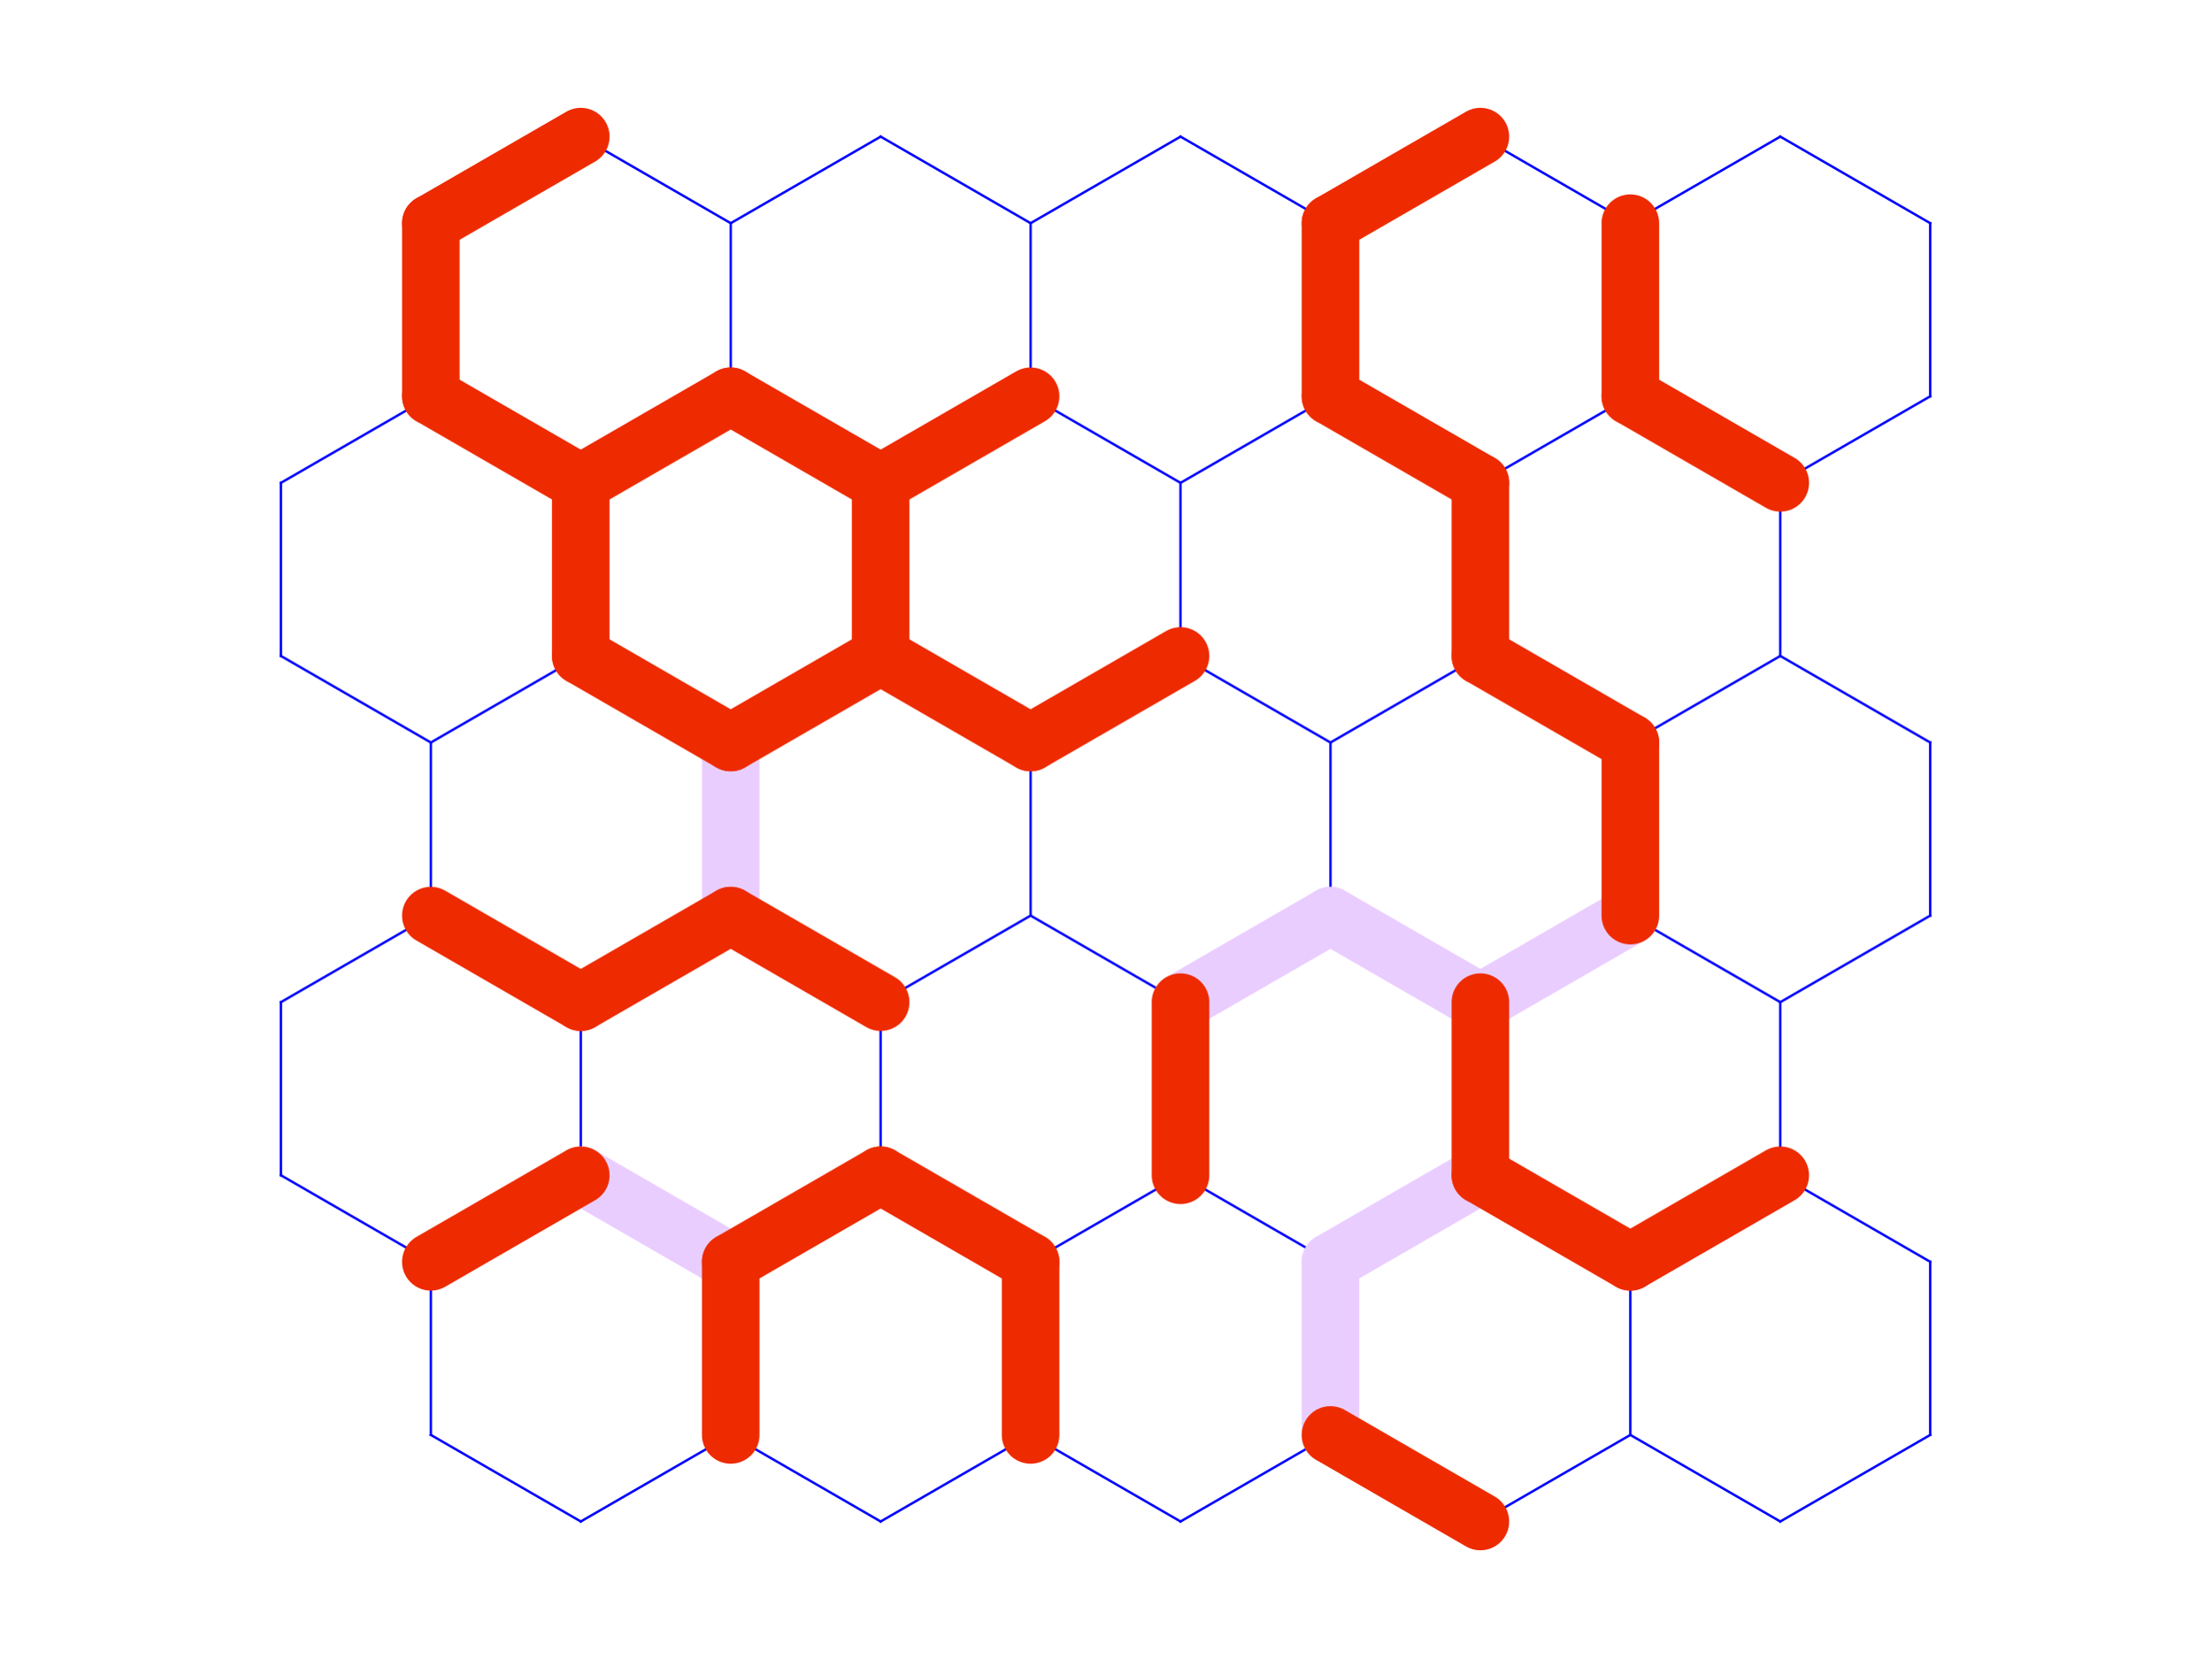
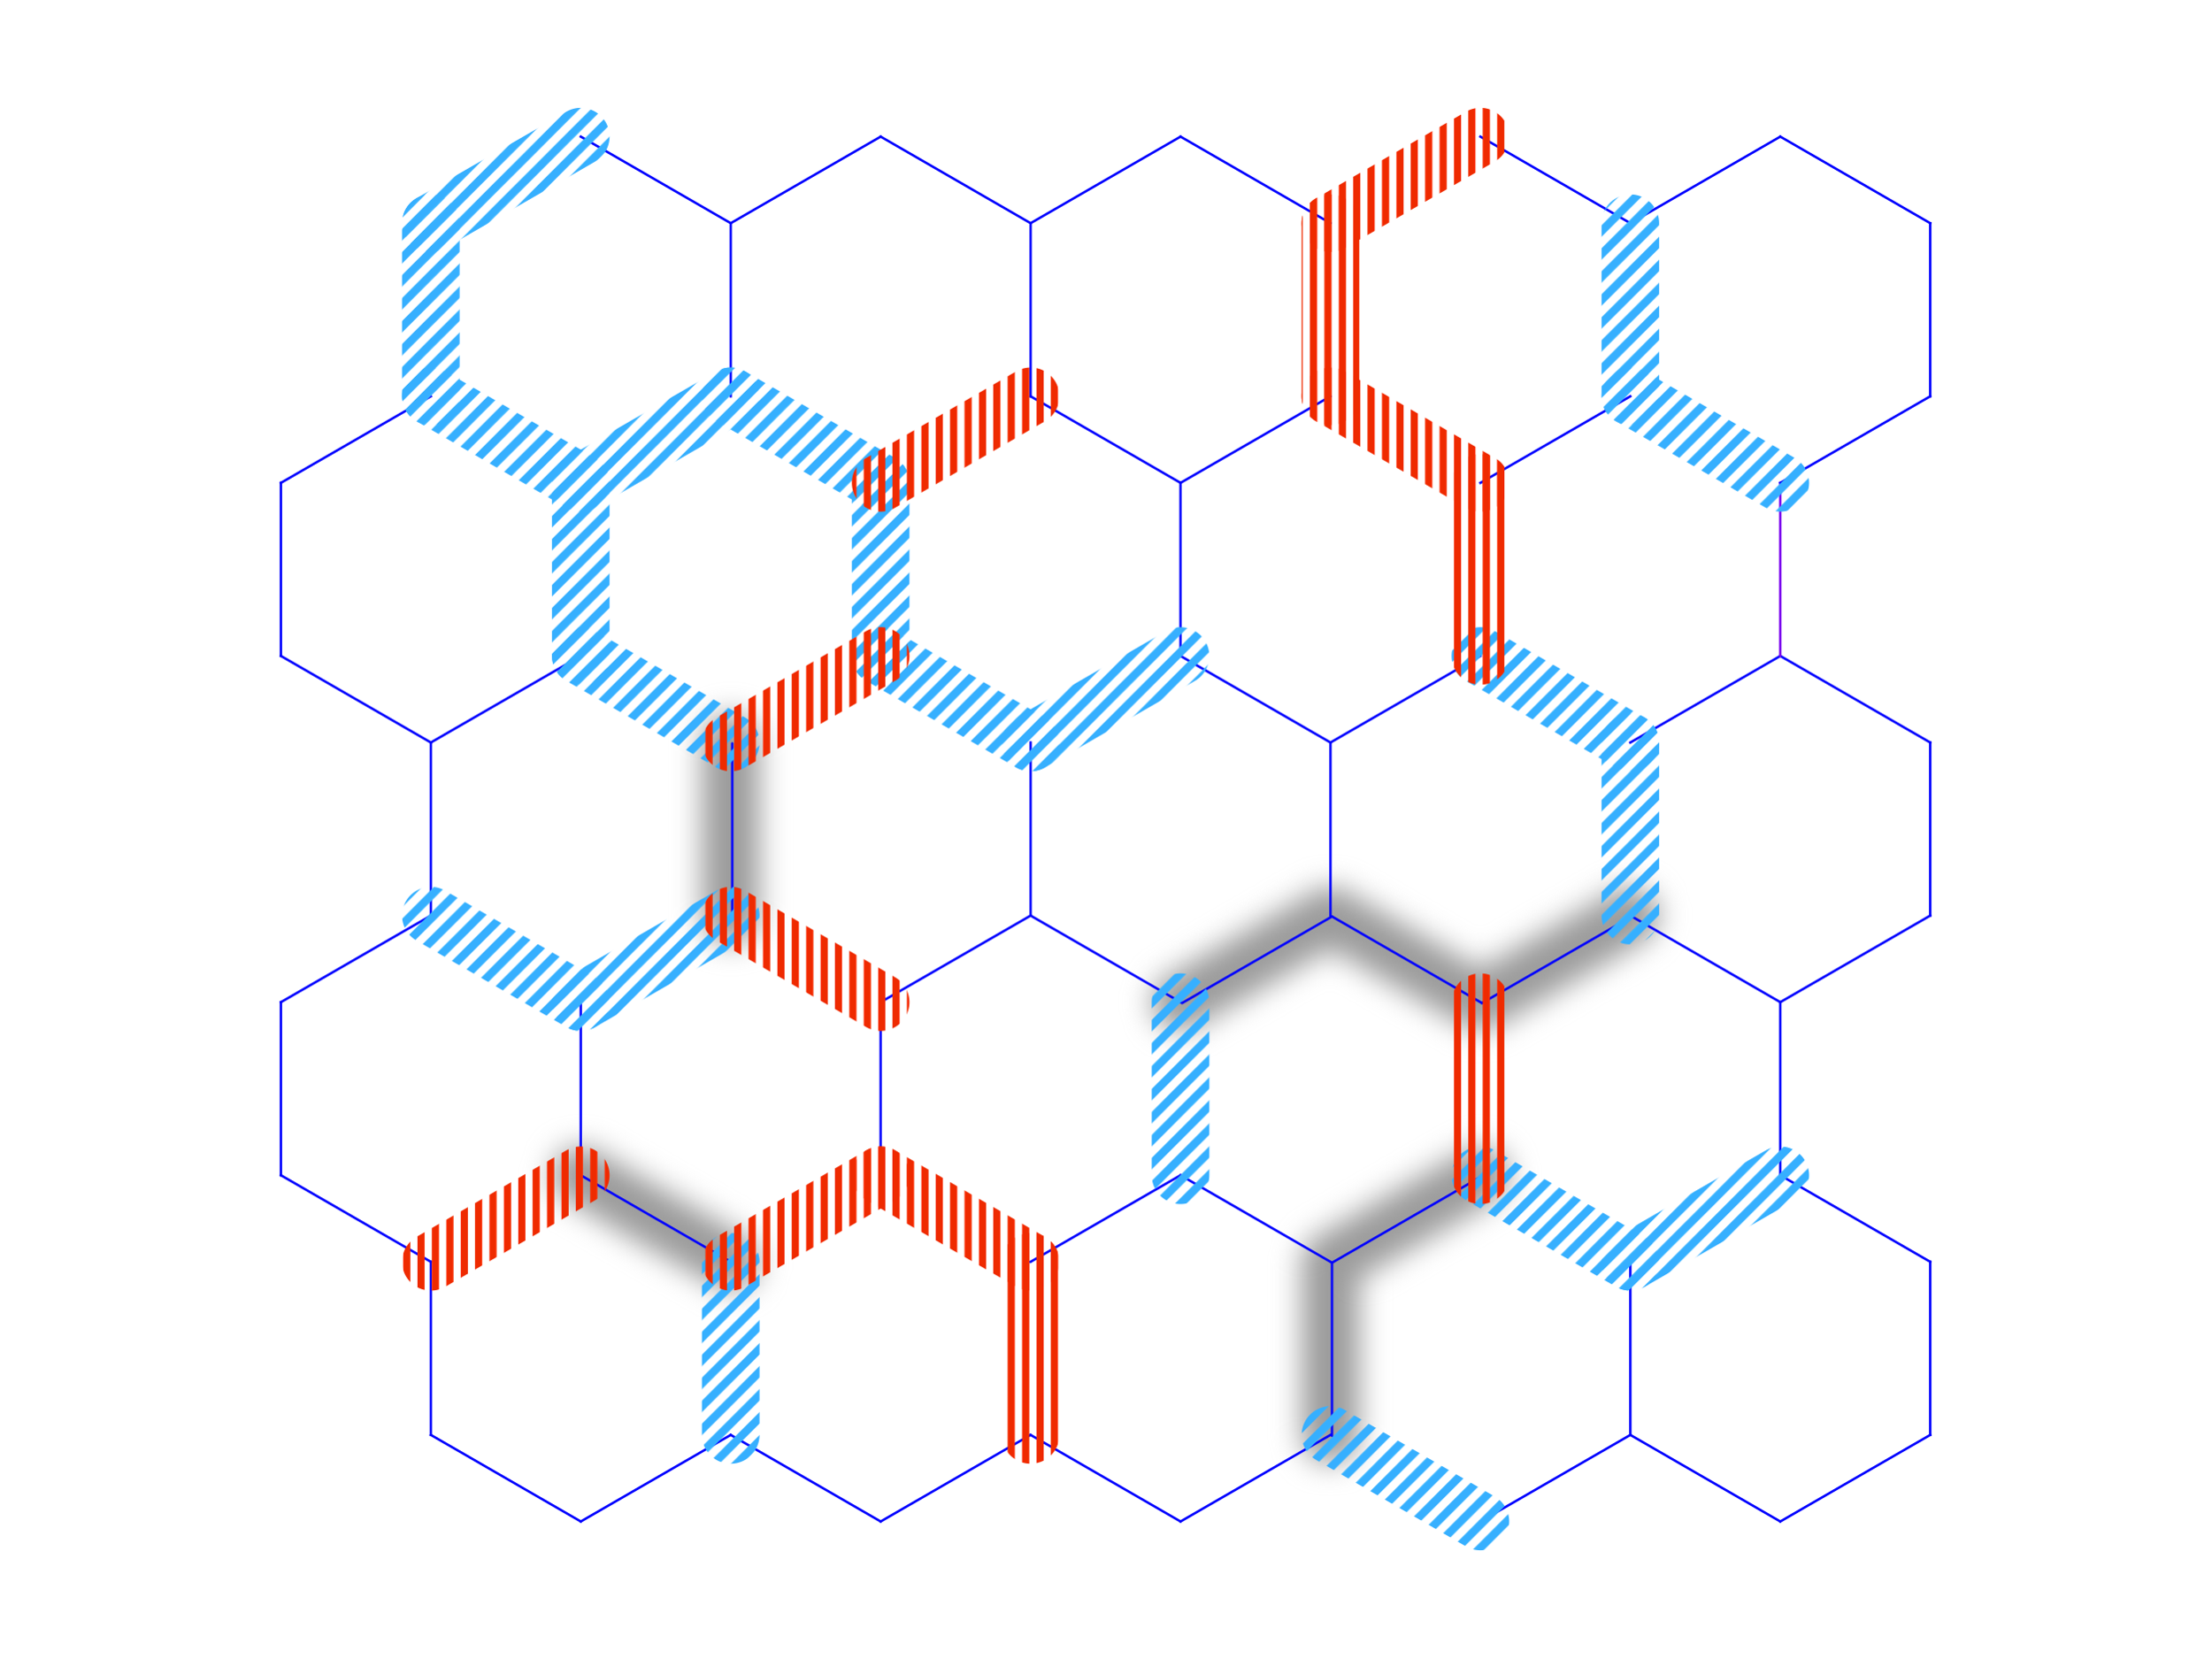
- <svg xmlns="http://www.w3.org/2000/svg" width="460.8pt" height="345.6pt" viewBox="0 0 460.8 345.6" version="1.1" id="svg97">
+ <svg xmlns="http://www.w3.org/2000/svg" xmlns:xlink="http://www.w3.org/1999/xlink" width="460.8pt" height="345.6pt" viewBox="0 0 460.8 345.6" version="1.1" id="svg97">
  <defs id="defs1">
+     <pattern xlink:href="#Strips1_1" preserveAspectRatio="xMidYMid" id="pattern188" patternTransform="scale(1.5)" x="0" y="0" />
+     <pattern patternUnits="userSpaceOnUse" width="2" height="10" patternTransform="translate(0,0) scale(2,2)" preserveAspectRatio="xMidYMid" id="Strips1_1" style="fill:#ee2b00">
+       <rect style="stroke:none" x="0" y="-0.5" width="1" height="11" id="rect134" />
+     </pattern>
+     <pattern xlink:href="#pattern162" preserveAspectRatio="xMidYMid" id="pattern185" patternTransform="matrix(0.05,0,0,0.05,-190.425,5.674916)" x="0" y="0" />
+     <pattern xlink:href="#pattern162" preserveAspectRatio="xMidYMid" id="pattern163" patternTransform="matrix(0.0731908,0,0,0.0731908,-142.8187,4.256187)" />
+     <marker style="overflow:visible" id="DartArrow" refX="0" refY="0" orient="auto-start-reverse" markerWidth="1" markerHeight="1" viewBox="0 0 1 1" preserveAspectRatio="xMidYMid">
+       <path style="fill:context-stroke;fill-rule:evenodd;stroke:none" d="M 0,0 5,-5 -12.5,0 5,5 Z" transform="scale(-0.5)" id="path102" />
+     </marker>
+     <marker style="overflow:visible" id="marker101" refX="0" refY="0" orient="auto-start-reverse" markerWidth="1" markerHeight="1" viewBox="0 0 1 1" preserveAspectRatio="xMidYMid">
+       <path transform="scale(0.5)" style="fill:context-fill;fill-rule:evenodd;stroke:context-stroke;stroke-width:2" d="M 5.77,0 -2.88,5 V -5 Z" id="path101" />
+     </marker>
+     <marker style="overflow:visible" id="ColoredTriangle" refX="0" refY="0" orient="auto-start-reverse" markerWidth="1" markerHeight="1" viewBox="0 0 1 1" preserveAspectRatio="xMidYMid">
+       <path transform="scale(0.5)" style="fill:context-fill;fill-rule:evenodd;stroke:context-stroke;stroke-width:2" d="M 5.77,0 -2.88,5 V -5 Z" id="path100" />
+     </marker>
+     <marker style="overflow:visible" id="ArrowTriangleStylized" refX="0" refY="0" orient="auto-start-reverse" markerWidth="1" markerHeight="1" viewBox="0 0 1 1" preserveAspectRatio="xMidYMid">
+       <path transform="scale(0.5)" style="fill:context-stroke;fill-rule:evenodd;stroke:context-stroke;stroke-width:1pt" d="m 6,0 c -3,1 -7,3 -9,5 0,0 0,-4 2,-5 -2,-1 -2,-5 -2,-5 2,2 6,4 9,5 z" id="path99" />
+     </marker>
+     <marker style="overflow:visible" id="Legs" refX="0" refY="0" orient="auto-start-reverse" markerWidth="1" markerHeight="1" viewBox="0 0 1 1" preserveAspectRatio="xMidYMid">
+       <g transform="scale(-0.7)" id="g41">
+         <g transform="matrix(0,-1,-1,0,20.70862,21.31391)" id="g39">
+           <path style="fill:none;fill-opacity:0.75;fill-rule:evenodd;stroke:context-stroke;stroke-width:1pt" d="m 21.221,20.675 c -6.91,4.721 -2.455,6.607 -5.841,13.443" id="path1" />
+           <path style="fill:none;fill-opacity:0.75;fill-rule:evenodd;stroke:context-stroke;stroke-width:1pt" d="m 21.398,20.548 c -1.361,8.348 3.536,8.77 4.505,13.825" id="path2" />
+         </g>
+         <path style="fill:context-stroke;fill-rule:evenodd;stroke-width:1pt" d="m -14.09,-6.732 -0.922,4.043 3.963,-1.223 z" id="path87" />
+         <path style="fill:context-stroke;fill-rule:evenodd;stroke-width:1pt" d="m -15.216,4.557 1.874,3.7 2.267,-3.473 z" id="path98" />
+       </g>
+     </marker>
    <style type="text/css" id="style1">*{stroke-linejoin: round; stroke-linecap: butt}</style>
+     <clipPath id="pdbf9a2d3a2-9">
+       <rect x="41.351" y="14.04" width="378.098" height="317.52" id="rect97-4" />
+     </clipPath>
+     <clipPath id="clipPath1">
+       <rect x="41.351" y="14.04" width="378.098" height="317.52" id="rect1" />
+     </clipPath>
+     <clipPath id="clipPath2">
+       <rect x="41.351" y="14.04" width="378.098" height="317.52" id="rect2" />
+     </clipPath>
+     <clipPath id="clipPath3">
+       <rect x="41.351" y="14.04" width="378.098" height="317.52" id="rect3" />
+     </clipPath>
+     <clipPath id="clipPath4">
+       <rect x="41.351" y="14.04" width="378.098" height="317.52" id="rect4" />
+     </clipPath>
+     <clipPath id="clipPath5">
+       <rect x="41.351" y="14.04" width="378.098" height="317.52" id="rect5" />
+     </clipPath>
+     <clipPath id="clipPath6">
+       <rect x="41.351" y="14.04" width="378.098" height="317.52" id="rect6" />
+     </clipPath>
+     <pattern patternUnits="userSpaceOnUse" width="287.529" height="287.529" patternTransform="translate(-190.425,5.674916)" preserveAspectRatio="xMidYMid" id="pattern162" style="fill:#36afff">
+       <path id="rect160" style="stroke:none;stroke-width:0.5;stroke-linecap:round" d="m 11.35,34.995 h 35.941 l -35.941,35.941 z m 71.882,35.941 H 47.291 l 35.941,-35.941 z m 0,-35.941 h 35.941 l -35.941,35.941 z m 71.882,35.941 h -35.941 l 35.941,-35.941 z m 0,-35.941 h 35.941 l -35.941,35.941 z m 71.882,35.941 h -35.941 l 35.941,-35.941 z M 47.291,106.878 H 11.35 L 47.291,70.936 Z m 0,-35.941 H 83.232 L 47.291,106.878 Z M 119.173,106.878 H 83.232 L 119.173,70.936 Z m 0,-35.941 h 35.941 L 119.173,106.878 Z m 71.882,35.941 h -35.941 l 35.941,-35.941 z m 0,-35.941 h 35.941 L 191.056,106.878 Z M 11.35,106.878 h 35.941 l -35.941,35.941 z m 71.882,35.941 H 47.291 L 83.232,106.878 Z m 0,-35.941 h 35.941 l -35.941,35.941 z m 71.882,35.941 h -35.941 l 35.941,-35.941 z m 0,-35.941 h 35.941 l -35.941,35.941 z m 71.882,35.941 H 191.056 L 226.997,106.878 Z M 47.291,178.76 H 11.35 l 35.941,-35.941 z m 0,-35.941 h 35.941 l -35.941,35.941 z m 71.882,35.941 H 83.232 l 35.941,-35.941 z m 0,-35.941 h 35.941 l -35.941,35.941 z m 71.882,35.941 h -35.941 l 35.941,-35.941 z m 0,-35.941 h 35.941 l -35.941,35.941 z M 11.35,178.76 h 35.941 l -35.941,35.941 z m 71.882,35.941 H 47.291 l 35.941,-35.941 z m 0,-35.941 h 35.941 l -35.941,35.941 z m 71.882,35.941 h -35.941 l 35.941,-35.941 z m 0,-35.941 h 35.941 l -35.941,35.941 z m 71.882,35.941 h -35.941 l 35.941,-35.941 z M 47.291,250.642 H 11.35 l 35.941,-35.941 z m 0,-35.941 h 35.941 l -35.941,35.941 z m 71.882,35.941 H 83.232 l 35.941,-35.941 z m 0,-35.941 h 35.941 l -35.941,35.941 z m 71.882,35.941 h -35.941 l 35.941,-35.941 z m 0,-35.941 h 35.941 l -35.941,35.941 z" transform="matrix(1.333333,0,0,1.333333,-15.13311,-46.66042)" />
+     </pattern>
+     <filter style="color-interpolation-filters:sRGB" id="filter188" x="-0.06" y="-0.09" width="1.119" height="1.181">
+       <feGaussianBlur stdDeviation="2.941" id="feGaussianBlur188" />
+     </filter>
  </defs>
  <defs id="defs97">
    <clipPath id="pdbf9a2d3a2">
      <rect x="41.351" y="14.04" width="378.098" height="317.52" id="rect97" />
    </clipPath>
  </defs>
+   <g id="layer2" style="stroke:#f500b3;stroke-opacity:0.171">
+     <g id="g188" style="filter:url(#filter188);stroke:#9b9b9b;stroke-opacity:1">
+       <path d="M 277.272,299.086 V 263.005" clip-path="url(#pdbf9a2d3a2)" style="fill:none;stroke:#9b9b9b;stroke-width:12;stroke-linecap:round;stroke-dasharray:none;stroke-opacity:1" id="path16" />
+       <path d="M 152.281,263.005 121.033,244.964" clip-path="url(#pdbf9a2d3a2)" style="fill:none;stroke:#9b9b9b;stroke-width:12;stroke-linecap:round;stroke-dasharray:none;stroke-opacity:1" id="path20" />
+       <path d="m 277.272,263.005 31.248,-18.041" clip-path="url(#pdbf9a2d3a2)" style="fill:none;stroke:#9b9b9b;stroke-width:12;stroke-linecap:round;stroke-dasharray:none;stroke-opacity:1" id="path28" />
+       <path d="m 246.024,208.882 31.248,-18.041" clip-path="url(#pdbf9a2d3a2)" style="fill:#000000;fill-opacity:1;stroke:#9b9b9b;stroke-width:12;stroke-linecap:round;stroke-dasharray:none;stroke-opacity:1" id="path39" />
+       <path d="M 308.519,208.882 339.767,190.841" clip-path="url(#pdbf9a2d3a2)" style="fill:#000000;fill-opacity:1;stroke:#9b9b9b;stroke-width:12;stroke-linecap:round;stroke-dasharray:none;stroke-opacity:1" id="path40" />
+       <path d="M 308.519,208.882 277.272,190.841" clip-path="url(#pdbf9a2d3a2)" style="fill:#000000;fill-opacity:1;stroke:#9b9b9b;stroke-width:12;stroke-linecap:round;stroke-dasharray:none;stroke-opacity:1" id="path45" />
+       <path d="M 152.281,190.841 V 154.759" clip-path="url(#pdbf9a2d3a2)" style="fill:none;stroke:#9b9b9b;stroke-width:12;stroke-linecap:round;stroke-dasharray:none;stroke-opacity:1" id="path48" />
+     </g>
+   </g>
  <g id="layer7">
    <g id="line2d_2">
      <path d="M 121.033 317.127  L 152.281 299.086  " clip-path="url(#pdbf9a2d3a2)" style="fill: none; stroke: #0000ff; stroke-width: 0.5; stroke-linecap: square" id="path3" />
    </g>
    <g id="line2d_3">
      <path d="M 183.528 317.127  L 214.776 299.086  " clip-path="url(#pdbf9a2d3a2)" style="fill: none; stroke: #0000ff; stroke-width: 0.5; stroke-linecap: square" id="path4" />
    </g>
    <g id="line2d_4">
      <path d="M 246.024 317.127  L 277.272 299.086  " clip-path="url(#pdbf9a2d3a2)" style="fill: none; stroke: #0000ff; stroke-width: 0.5; stroke-linecap: square" id="path5" />
    </g>
    <g id="line2d_5">
      <path d="M 308.519 317.127  L 339.767 299.086  " clip-path="url(#pdbf9a2d3a2)" style="fill: none; stroke: #0000ff; stroke-width: 0.5; stroke-linecap: square" id="path6" />
    </g>
    <g id="line2d_6">
      <path d="M 371.015 317.127  L 402.263 299.086  " clip-path="url(#pdbf9a2d3a2)" style="fill: none; stroke: #0000ff; stroke-width: 0.5; stroke-linecap: square" id="path7" />
    </g>
    <g id="line2d_7">
      <path d="M 121.033 317.127  L 89.785 299.086  " clip-path="url(#pdbf9a2d3a2)" style="fill: none; stroke: #0000ff; stroke-width: 0.5; stroke-linecap: square" id="path8" />
    </g>
    <g id="line2d_8">
      <path d="M 183.528 317.127  L 152.281 299.086  " clip-path="url(#pdbf9a2d3a2)" style="fill: none; stroke: #0000ff; stroke-width: 0.5; stroke-linecap: square" id="path9" />
    </g>
    <g id="line2d_9">
      <path d="M 246.024 317.127  L 214.776 299.086  " clip-path="url(#pdbf9a2d3a2)" style="fill: none; stroke: #0000ff; stroke-width: 0.5; stroke-linecap: square" id="path10" />
    </g>
    <g id="line2d_11">
      <path d="M 371.015 317.127  L 339.767 299.086  " clip-path="url(#pdbf9a2d3a2)" style="fill: none; stroke: #0000ff; stroke-width: 0.5; stroke-linecap: square" id="path12" />
    </g>
    <g id="line2d_12">
      <path d="M 89.785 299.086  L 89.785 263.005  " clip-path="url(#pdbf9a2d3a2)" style="fill: none; stroke: #0000ff; stroke-width: 0.5; stroke-linecap: square" id="path13" />
    </g>
    <g id="line2d_16">
      <path d="M 339.767 299.086  L 339.767 263.005  " clip-path="url(#pdbf9a2d3a2)" style="fill: none; stroke: #0000ff; stroke-width: 0.5; stroke-linecap: square" id="path17" />
    </g>
    <g id="line2d_17">
      <path d="M 402.263 299.086  L 402.263 263.005  " clip-path="url(#pdbf9a2d3a2)" style="fill: none; stroke: #0000ff; stroke-width: 0.5; stroke-linecap: square" id="path18" />
    </g>
    <g id="line2d_18">
      <path d="M 89.785 263.005  L 58.537 244.964  " clip-path="url(#pdbf9a2d3a2)" style="fill: none; stroke: #0000ff; stroke-width: 0.5; stroke-linecap: square" id="path19" />
    </g>
    <g id="line2d_21">
      <path d="M 277.272 263.005  L 246.024 244.964  " clip-path="url(#pdbf9a2d3a2)" style="fill: none; stroke: #0000ff; stroke-width: 0.5; stroke-linecap: square" id="path22" />
    </g>
    <g id="line2d_23">
      <path d="M 402.263 263.005  L 371.015 244.964  " clip-path="url(#pdbf9a2d3a2)" style="fill: none; stroke: #0000ff; stroke-width: 0.5; stroke-linecap: square" id="path24" />
    </g>
    <g id="line2d_26">
      <path d="M 214.776 263.005  L 246.024 244.964  " clip-path="url(#pdbf9a2d3a2)" style="fill: none; stroke: #0000ff; stroke-width: 0.5; stroke-linecap: square" id="path27" />
    </g>
    <g id="line2d_29">
      <path d="M 58.537 244.964  L 58.537 208.882  " clip-path="url(#pdbf9a2d3a2)" style="fill: none; stroke: #0000ff; stroke-width: 0.5; stroke-linecap: square" id="path30" />
    </g>
    <g id="line2d_30">
      <path d="M 121.033 244.964  L 121.033 208.882  " clip-path="url(#pdbf9a2d3a2)" style="fill: none; stroke: #0000ff; stroke-width: 0.5; stroke-linecap: square" id="path31" />
    </g>
    <g id="line2d_31">
      <path d="M 183.528 244.964  L 183.528 208.882  " clip-path="url(#pdbf9a2d3a2)" style="fill: none; stroke: #0000ff; stroke-width: 0.5; stroke-linecap: square" id="path32" />
    </g>
    <g id="line2d_34">
      <path d="M 371.015 244.964  L 371.015 208.882  " clip-path="url(#pdbf9a2d3a2)" style="fill: none; stroke: #0000ff; stroke-width: 0.5; stroke-linecap: square" id="path35" />
    </g>
    <g id="line2d_35">
      <path d="M 58.537 208.882  L 89.785 190.841  " clip-path="url(#pdbf9a2d3a2)" style="fill: none; stroke: #0000ff; stroke-width: 0.5; stroke-linecap: square" id="path36" />
    </g>
    <g id="line2d_37">
      <path d="M 183.528 208.882  L 214.776 190.841  " clip-path="url(#pdbf9a2d3a2)" style="fill: none; stroke: #0000ff; stroke-width: 0.5; stroke-linecap: square" id="path38" />
    </g>
    <g id="line2d_40">
      <path d="M 371.015 208.882  L 402.263 190.841  " clip-path="url(#pdbf9a2d3a2)" style="fill: none; stroke: #0000ff; stroke-width: 0.5; stroke-linecap: square" id="path41" />
    </g>
    <g id="line2d_43">
      <path d="M 246.024 208.882  L 214.776 190.841  " clip-path="url(#pdbf9a2d3a2)" style="fill: none; stroke: #0000ff; stroke-width: 0.5; stroke-linecap: square" id="path44" />
    </g>
    <g id="line2d_45">
      <path d="M 371.015,208.882 339.767,190.841" clip-path="url(#pdbf9a2d3a2)" style="fill:none;stroke:#0000ff;stroke-width:0.5;stroke-linecap:square" id="path46" />
    </g>
    <g id="line2d_46">
      <path d="M 89.785 190.841  L 89.785 154.759  " clip-path="url(#pdbf9a2d3a2)" style="fill: none; stroke: #0000ff; stroke-width: 0.5; stroke-linecap: square" id="path47" />
    </g>
    <g id="line2d_48">
      <path d="M 214.776 190.841  L 214.776 154.759  " clip-path="url(#pdbf9a2d3a2)" style="fill: none; stroke: #0000ff; stroke-width: 0.5; stroke-linecap: square" id="path49" />
    </g>
    <g id="line2d_49">
      <path d="M 277.272 190.841  L 277.272 154.759  " clip-path="url(#pdbf9a2d3a2)" style="fill: none; stroke: #0000ff; stroke-width: 0.5; stroke-linecap: square" id="path50" />
    </g>
    <g id="line2d_51">
      <path d="M 402.263 190.841  L 402.263 154.759  " clip-path="url(#pdbf9a2d3a2)" style="fill: none; stroke: #0000ff; stroke-width: 0.5; stroke-linecap: square" id="path52" />
    </g>
    <g id="line2d_52">
      <path d="M 89.785 154.759  L 58.537 136.718  " clip-path="url(#pdbf9a2d3a2)" style="fill: none; stroke: #0000ff; stroke-width: 0.5; stroke-linecap: square" id="path53" />
    </g>
    <g id="line2d_55">
      <path d="M 277.272 154.759  L 246.024 136.718  " clip-path="url(#pdbf9a2d3a2)" style="fill: none; stroke: #0000ff; stroke-width: 0.5; stroke-linecap: square" id="path56" />
    </g>
    <g id="line2d_57">
      <path d="M 402.263 154.759  L 371.015 136.718  " clip-path="url(#pdbf9a2d3a2)" style="fill: none; stroke: #0000ff; stroke-width: 0.5; stroke-linecap: square" id="path58" />
    </g>
    <g id="line2d_58">
      <path d="M 89.785 154.759  L 121.033 136.718  " clip-path="url(#pdbf9a2d3a2)" style="fill: none; stroke: #0000ff; stroke-width: 0.5; stroke-linecap: square" id="path59" />
    </g>
    <g id="line2d_61">
      <path d="M 277.272 154.759  L 308.519 136.718  " clip-path="url(#pdbf9a2d3a2)" style="fill: none; stroke: #0000ff; stroke-width: 0.5; stroke-linecap: square" id="path62" />
    </g>
    <g id="line2d_62">
      <path d="M 339.767 154.759  L 371.015 136.718  " clip-path="url(#pdbf9a2d3a2)" style="fill: none; stroke: #0000ff; stroke-width: 0.5; stroke-linecap: square" id="path63" />
    </g>
    <g id="line2d_63">
      <path d="M 58.537 136.718  L 58.537 100.636  " clip-path="url(#pdbf9a2d3a2)" style="fill: none; stroke: #0000ff; stroke-width: 0.5; stroke-linecap: square" id="path64" />
    </g>
    <g id="line2d_66">
      <path d="M 246.024 136.718  L 246.024 100.636  " clip-path="url(#pdbf9a2d3a2)" style="fill: none; stroke: #0000ff; stroke-width: 0.5; stroke-linecap: square" id="path67" />
    </g>
-     <g id="line2d_68">
-       <path d="M 371.015 136.718  L 371.015 100.636  " clip-path="url(#pdbf9a2d3a2)" style="fill: none; stroke: #0000ff; stroke-width: 0.5; stroke-linecap: square" id="path69" />
+     <g id="line2d_68" style="stroke:#7a00ee;stroke-opacity:1">
+       <path d="M 371.015 136.718  L 371.015 100.636  " clip-path="url(#pdbf9a2d3a2)" style="fill:none;stroke:#7a00ee;stroke-width:0.5;stroke-linecap:square;stroke-opacity:1" id="path69" />
    </g>
    <g id="line2d_69">
      <path d="M 58.537 100.636  L 89.785 82.595  " clip-path="url(#pdbf9a2d3a2)" style="fill: none; stroke: #0000ff; stroke-width: 0.5; stroke-linecap: square" id="path70" />
    </g>
    <g id="line2d_72">
      <path d="M 246.024 100.636  L 277.272 82.595  " clip-path="url(#pdbf9a2d3a2)" style="fill: none; stroke: #0000ff; stroke-width: 0.5; stroke-linecap: square" id="path73" />
    </g>
    <g id="line2d_73">
      <path d="M 308.519 100.636  L 339.767 82.595  " clip-path="url(#pdbf9a2d3a2)" style="fill: none; stroke: #0000ff; stroke-width: 0.5; stroke-linecap: square" id="path74" />
    </g>
    <g id="line2d_74">
      <path d="M 371.015 100.636  L 402.263 82.595  " clip-path="url(#pdbf9a2d3a2)" style="fill: none; stroke: #0000ff; stroke-width: 0.5; stroke-linecap: square" id="path75" />
    </g>
    <g id="line2d_77">
      <path d="M 246.024 100.636  L 214.776 82.595  " clip-path="url(#pdbf9a2d3a2)" style="fill: none; stroke: #0000ff; stroke-width: 0.5; stroke-linecap: square" id="path78" />
    </g>
    <g id="line2d_81">
      <path d="M 152.281 82.595  L 152.281 46.514  " clip-path="url(#pdbf9a2d3a2)" style="fill: none; stroke: #0000ff; stroke-width: 0.5; stroke-linecap: square" id="path82" />
    </g>
    <g id="line2d_82">
      <path d="M 214.776 82.595  L 214.776 46.514  " clip-path="url(#pdbf9a2d3a2)" style="fill: none; stroke: #0000ff; stroke-width: 0.5; stroke-linecap: square" id="path83" />
    </g>
-     <g id="line2d_85">
-       <path d="M 402.263 82.595  L 402.263 46.514  " clip-path="url(#pdbf9a2d3a2)" style="fill: none; stroke: #0000ff; stroke-width: 0.5; stroke-linecap: square" id="path86" />
+     <g id="line2d_85" style="stroke:#0000ff;stroke-opacity:1">
+       <path d="M 402.263 82.595  L 402.263 46.514  " clip-path="url(#pdbf9a2d3a2)" style="fill:none;stroke:#0000ff;stroke-width:0.5;stroke-linecap:square;stroke-opacity:1" id="path86" />
    </g>
    <g id="line2d_87">
      <path d="M 152.281 46.514  L 121.033 28.473  " clip-path="url(#pdbf9a2d3a2)" style="fill: none; stroke: #0000ff; stroke-width: 0.5; stroke-linecap: square" id="path88" />
    </g>
    <g id="line2d_88">
      <path d="M 214.776 46.514  L 183.528 28.473  " clip-path="url(#pdbf9a2d3a2)" style="fill: none; stroke: #0000ff; stroke-width: 0.5; stroke-linecap: square" id="path89" />
    </g>
    <g id="line2d_89">
      <path d="M 277.272 46.514  L 246.024 28.473  " clip-path="url(#pdbf9a2d3a2)" style="fill: none; stroke: #0000ff; stroke-width: 0.5; stroke-linecap: square" id="path90" />
    </g>
    <g id="line2d_90">
      <path d="M 339.767 46.514  L 308.519 28.473  " clip-path="url(#pdbf9a2d3a2)" style="fill: none; stroke: #0000ff; stroke-width: 0.5; stroke-linecap: square" id="path91" />
    </g>
    <g id="line2d_91">
      <path d="M 402.263 46.514  L 371.015 28.473  " clip-path="url(#pdbf9a2d3a2)" style="fill: none; stroke: #0000ff; stroke-width: 0.5; stroke-linecap: square" id="path92" />
    </g>
    <g id="line2d_93">
      <path d="M 152.281 46.514  L 183.528 28.473  " clip-path="url(#pdbf9a2d3a2)" style="fill: none; stroke: #0000ff; stroke-width: 0.5; stroke-linecap: square" id="path94" />
    </g>
    <g id="line2d_94">
      <path d="M 214.776 46.514  L 246.024 28.473  " clip-path="url(#pdbf9a2d3a2)" style="fill: none; stroke: #0000ff; stroke-width: 0.5; stroke-linecap: square" id="path95" />
    </g>
    <g id="line2d_96">
      <path d="M 339.767 46.514  L 371.015 28.473  " clip-path="url(#pdbf9a2d3a2)" style="fill: none; stroke: #0000ff; stroke-width: 0.5; stroke-linecap: square" id="path97" />
    </g>
  </g>
-   <g id="layer2" style="stroke:#f500b3;stroke-opacity:0.171">
-     <g id="line2d_15" style="stroke:#eacdff;stroke-opacity:1;stroke-width:12;stroke-dasharray:none;stroke-linecap:round">
-       <path d="M 277.272 299.086  L 277.272 263.005  " clip-path="url(#pdbf9a2d3a2)" style="fill:none;stroke:#eacdff;stroke-width:12;stroke-linecap:round;stroke-opacity:1;stroke-dasharray:none" id="path16" />
-     </g>
-     <g id="line2d_19" style="stroke:#eacdff;stroke-opacity:1;stroke-width:12;stroke-dasharray:none;stroke-linecap:round">
-       <path d="M 152.281 263.005  L 121.033 244.964  " clip-path="url(#pdbf9a2d3a2)" style="fill:none;stroke:#eacdff;stroke-width:12;stroke-linecap:round;stroke-opacity:1;stroke-dasharray:none" id="path20" />
-     </g>
-     <g id="line2d_27" style="stroke:#eacdff;stroke-opacity:1;stroke-width:12;stroke-dasharray:none;stroke-linecap:round">
-       <path d="M 277.272 263.005  L 308.519 244.964  " clip-path="url(#pdbf9a2d3a2)" style="fill:none;stroke:#eacdff;stroke-width:12;stroke-linecap:round;stroke-opacity:1;stroke-dasharray:none" id="path28" />
-     </g>
-     <g id="line2d_38" style="stroke:#eacdff;stroke-opacity:1;stroke-width:12;stroke-dasharray:none;fill:#000000;fill-opacity:1;stroke-linecap:round">
-       <path d="M 246.024 208.882  L 277.272 190.841  " clip-path="url(#pdbf9a2d3a2)" style="fill:#000000;stroke:#eacdff;stroke-width:12;stroke-linecap:round;stroke-opacity:1;stroke-dasharray:none;fill-opacity:1" id="path39" />
-     </g>
-     <g id="line2d_39" style="stroke:#eacdff;stroke-opacity:1;stroke-width:12;stroke-dasharray:none;fill:#000000;fill-opacity:1;stroke-linecap:round">
-       <path d="M 308.519,208.882 339.767,190.841" clip-path="url(#pdbf9a2d3a2)" style="fill:#000000;fill-opacity:1;stroke:#eacdff;stroke-width:12;stroke-linecap:round;stroke-dasharray:none;stroke-opacity:1" id="path40" />
-     </g>
-     <g id="line2d_44" style="stroke:#eacdff;stroke-opacity:1;stroke-width:12;stroke-dasharray:none;fill:#000000;fill-opacity:1;stroke-linecap:round">
-       <path d="M 308.519 208.882  L 277.272 190.841  " clip-path="url(#pdbf9a2d3a2)" style="fill:#000000;stroke:#eacdff;stroke-width:12;stroke-linecap:round;stroke-opacity:1;stroke-dasharray:none;fill-opacity:1" id="path45" />
-     </g>
-     <g id="line2d_47" style="stroke:#eacdff;stroke-opacity:1;stroke-width:12;stroke-dasharray:none;stroke-linecap:round">
-       <path d="M 152.281 190.841  L 152.281 154.759  " clip-path="url(#pdbf9a2d3a2)" style="fill:none;stroke:#eacdff;stroke-width:12;stroke-linecap:round;stroke-opacity:1;stroke-dasharray:none" id="path48" />
+   <g id="layer3">
+     <path d="M 277.272,299.086 V 263.005" clip-path="url(#pdbf9a2d3a2-9)" style="fill:none;stroke:#0000ff;stroke-width:0.5;stroke-linecap:round;stroke-linejoin:round;stroke-dasharray:none;stroke-opacity:1" id="path16-2" transform="translate(0.3222,0.18791)" />
+     <path d="M 152.281,263.005 121.033,244.964" clip-path="url(#pdbf9a2d3a2-9)" style="fill:none;stroke:#0000ff;stroke-width:0.5;stroke-linecap:round;stroke-linejoin:round;stroke-dasharray:none;stroke-opacity:1" id="path20-5" transform="translate(0.3222,0.18791)" />
+     <path d="m 277.272,263.005 31.248,-18.041" clip-path="url(#pdbf9a2d3a2-9)" style="fill:none;stroke:#0000ff;stroke-width:0.5;stroke-linecap:round;stroke-linejoin:round;stroke-dasharray:none;stroke-opacity:1" id="path28-1" transform="translate(0.3222,0.18791)" />
+     <path d="m 246.024,208.882 31.248,-18.041" clip-path="url(#pdbf9a2d3a2-9)" style="fill:#000000;fill-opacity:1;stroke:#0000ff;stroke-width:0.5;stroke-linecap:round;stroke-linejoin:round;stroke-dasharray:none;stroke-opacity:1" id="path39-1" transform="translate(0.3222,0.18791)" />
+     <path d="M 308.519,208.882 339.767,190.841" clip-path="url(#pdbf9a2d3a2-9)" style="fill:#000000;fill-opacity:1;stroke:#0000ff;stroke-width:0.5;stroke-linecap:round;stroke-linejoin:round;stroke-dasharray:none;stroke-opacity:1" id="path40-5" transform="translate(0.3222,0.18791)" />
+     <path d="M 308.519,208.882 277.272,190.841" clip-path="url(#pdbf9a2d3a2-9)" style="fill:#000000;fill-opacity:1;stroke:#0000ff;stroke-width:0.5;stroke-linecap:round;stroke-linejoin:round;stroke-dasharray:none;stroke-opacity:1" id="path45-7" transform="translate(0.3222,0.18791)" />
+     <path d="M 152.281,190.841 V 154.759" clip-path="url(#pdbf9a2d3a2-9)" style="fill:none;stroke:#0000ff;stroke-width:0.5;stroke-linecap:round;stroke-linejoin:round;stroke-dasharray:none;stroke-opacity:1" id="path48-1" transform="translate(0.3222,0.18791)" />
+   </g>
+   <g id="layer1" style="display:inline">
+     <g id="g184" style="stroke:url(#pattern185)">
+       <path d="M 308.519,317.127 277.272,299.086" clip-path="url(#pdbf9a2d3a2)" style="fill:none;stroke:url(#pattern185);stroke-width:12;stroke-linecap:round;stroke-dasharray:none;stroke-dashoffset:0;stroke-opacity:1" id="path11" />
+       <path d="M 152.281,299.086 V 263.005" clip-path="url(#pdbf9a2d3a2)" style="fill:none;stroke:url(#pattern185);stroke-width:12;stroke-linecap:round;stroke-dasharray:none;stroke-dashoffset:0;stroke-opacity:1" id="path14" />
+       <path d="m 339.767,263.005 -31.248,-18.041" clip-path="url(#pdbf9a2d3a2)" style="fill:none;stroke:url(#pattern185);stroke-width:12;stroke-linecap:round;stroke-dasharray:none;stroke-dashoffset:0;stroke-opacity:1" id="path23" />
+       <path d="m 339.767,263.005 31.248,-18.041" clip-path="url(#pdbf9a2d3a2)" style="fill:none;stroke:url(#pattern185);stroke-width:12;stroke-linecap:round;stroke-dasharray:none;stroke-dashoffset:0;stroke-opacity:1" id="path29" />
+       <path d="M 246.024,244.964 V 208.882" clip-path="url(#pdbf9a2d3a2)" style="fill:none;stroke:url(#pattern185);stroke-width:12;stroke-linecap:round;stroke-dasharray:none;stroke-dashoffset:0;stroke-opacity:1" id="path33" />
+       <path d="m 121.033,208.882 31.248,-18.041" clip-path="url(#pdbf9a2d3a2)" style="fill:none;stroke:url(#pattern185);stroke-width:12;stroke-linecap:round;stroke-dasharray:none;stroke-dashoffset:0;stroke-opacity:1" id="path37" />
+       <path d="M 121.033,208.882 89.785,190.841" clip-path="url(#pdbf9a2d3a2)" style="fill:none;stroke:url(#pattern185);stroke-width:12;stroke-linecap:round;stroke-dasharray:none;stroke-dashoffset:0;stroke-opacity:1" id="path42" />
+       <path d="M 339.767,190.841 V 154.759" clip-path="url(#pdbf9a2d3a2)" style="fill:none;stroke:url(#pattern185);stroke-width:12;stroke-linecap:round;stroke-dasharray:none;stroke-dashoffset:0;stroke-opacity:1" id="path51" />
+       <path d="M 152.281,154.759 121.033,136.718" clip-path="url(#pdbf9a2d3a2)" style="fill:none;stroke:url(#pattern185);stroke-width:12;stroke-linecap:round;stroke-dasharray:none;stroke-dashoffset:0;stroke-opacity:1" id="path54" />
+       <path d="M 214.776,154.759 183.528,136.718" clip-path="url(#pdbf9a2d3a2)" style="fill:none;stroke:url(#pattern185);stroke-width:12;stroke-linecap:round;stroke-dasharray:none;stroke-dashoffset:0;stroke-opacity:1" id="path55" />
+       <path d="M 339.767,154.759 308.519,136.718" clip-path="url(#pdbf9a2d3a2)" style="fill:none;stroke:url(#pattern185);stroke-width:12;stroke-linecap:round;stroke-dasharray:none;stroke-dashoffset:0;stroke-opacity:1" id="path57" />
+       <path d="m 214.776,154.759 31.248,-18.041" clip-path="url(#pdbf9a2d3a2)" style="fill:none;stroke:url(#pattern185);stroke-width:12;stroke-linecap:round;stroke-dasharray:none;stroke-dashoffset:0;stroke-opacity:1" id="path61" />
+       <path d="M 121.033,136.718 V 100.636" clip-path="url(#pdbf9a2d3a2)" style="fill:none;stroke:url(#pattern185);stroke-width:12;stroke-linecap:round;stroke-dasharray:none;stroke-dashoffset:0;stroke-opacity:1" id="path65" />
+       <path d="M 183.528,136.718 V 100.636" clip-path="url(#pdbf9a2d3a2)" style="fill:none;stroke:url(#pattern185);stroke-width:12;stroke-linecap:round;stroke-dasharray:none;stroke-dashoffset:0;stroke-opacity:1" id="path66" />
+       <path d="M 121.033,100.636 152.281,82.595" clip-path="url(#pdbf9a2d3a2)" style="fill:none;stroke:url(#pattern185);stroke-width:12;stroke-linecap:round;stroke-dasharray:none;stroke-dashoffset:0;stroke-opacity:1" id="path71" />
+       <path d="M 121.033,100.636 89.785,82.595" clip-path="url(#pdbf9a2d3a2)" style="fill:none;stroke:url(#pattern185);stroke-width:12;stroke-linecap:round;stroke-dasharray:none;stroke-dashoffset:0;stroke-opacity:1" id="path76" />
+       <path d="M 183.528,100.636 152.281,82.595" clip-path="url(#pdbf9a2d3a2)" style="fill:none;stroke:url(#pattern185);stroke-width:12;stroke-linecap:round;stroke-dasharray:none;stroke-dashoffset:0;stroke-opacity:1" id="path77" />
+       <path d="M 371.015,100.636 339.767,82.595" clip-path="url(#pdbf9a2d3a2)" style="fill:none;stroke:url(#pattern185);stroke-width:12;stroke-linecap:round;stroke-dasharray:none;stroke-dashoffset:0;stroke-opacity:1" id="path80" />
+       <path d="M 89.785,82.595 V 46.514" clip-path="url(#pdbf9a2d3a2)" style="fill:none;stroke:url(#pattern185);stroke-width:12;stroke-linecap:round;stroke-dasharray:none;stroke-dashoffset:0;stroke-opacity:1" id="path81" />
+       <path d="M 339.767,82.595 V 46.514" clip-path="url(#pdbf9a2d3a2)" style="fill:none;stroke:url(#pattern185);stroke-width:12;stroke-linecap:round;stroke-dasharray:none;stroke-dashoffset:0;stroke-opacity:1" id="path85" />
+       <path d="M 89.785,46.514 121.033,28.473" clip-path="url(#pdbf9a2d3a2)" style="fill:none;stroke:url(#pattern185);stroke-width:12;stroke-linecap:round;stroke-dasharray:none;stroke-dashoffset:0;stroke-opacity:1" id="path93" />
    </g>
  </g>
  <g id="layer8">
-     <g id="line2d_14" style="stroke:#ee2b00;stroke-opacity:1;stroke-linecap:round;stroke-width:12;stroke-dasharray:none">
-       <path d="M 214.776 299.086  L 214.776 263.005  " clip-path="url(#pdbf9a2d3a2)" style="fill:none;stroke:#ee2b00;stroke-width:12;stroke-linecap:round;stroke-dasharray:none;stroke-opacity:1" id="path15" />
-     </g>
-     <g id="line2d_20" style="stroke:#ee2b00;stroke-opacity:1;stroke-linecap:round;stroke-width:12;stroke-dasharray:none">
-       <path d="M 214.776 263.005  L 183.528 244.964  " clip-path="url(#pdbf9a2d3a2)" style="fill:none;stroke:#ee2b00;stroke-width:12;stroke-linecap:round;stroke-dasharray:none;stroke-opacity:1" id="path21" />
-     </g>
-     <g id="line2d_24" style="stroke:#ee2b00;stroke-opacity:1;stroke-linecap:round;stroke-width:12;stroke-dasharray:none">
-       <path d="M 89.785 263.005  L 121.033 244.964  " clip-path="url(#pdbf9a2d3a2)" style="fill:none;stroke:#ee2b00;stroke-width:12;stroke-linecap:round;stroke-dasharray:none;stroke-opacity:1" id="path25" />
-     </g>
-     <g id="line2d_25" style="stroke:#ee2b00;stroke-opacity:1;stroke-linecap:round;stroke-width:12;stroke-dasharray:none">
-       <path d="M 152.281 263.005  L 183.528 244.964  " clip-path="url(#pdbf9a2d3a2)" style="fill:none;stroke:#ee2b00;stroke-width:12;stroke-linecap:round;stroke-dasharray:none;stroke-opacity:1" id="path26" />
-     </g>
-     <g id="line2d_33" style="stroke:#ee2b00;stroke-opacity:1;stroke-width:12;stroke-dasharray:none;stroke-linecap:round">
-       <path d="M 308.519 244.964  L 308.519 208.882  " clip-path="url(#pdbf9a2d3a2)" style="fill:none;stroke:#ee2b00;stroke-width:12;stroke-linecap:round;stroke-opacity:1;stroke-dasharray:none" id="path34" />
-     </g>
-     <g id="line2d_42" style="stroke:#ee2b00;stroke-opacity:1;stroke-width:12;stroke-dasharray:none;stroke-linecap:round">
-       <path d="M 183.528 208.882  L 152.281 190.841  " clip-path="url(#pdbf9a2d3a2)" style="fill:none;stroke:#ee2b00;stroke-width:12;stroke-linecap:round;stroke-opacity:1;stroke-dasharray:none" id="path43" />
-     </g>
-     <g id="line2d_59" style="stroke:#ee2b00;stroke-opacity:1;stroke-width:12;stroke-dasharray:none;stroke-linecap:round">
-       <path d="M 152.281 154.759  L 183.528 136.718  " clip-path="url(#pdbf9a2d3a2)" style="fill:none;stroke:#ee2b00;stroke-width:12;stroke-linecap:round;stroke-opacity:1;stroke-dasharray:none" id="path60" />
-     </g>
-     <g id="line2d_67" style="stroke-width:12;stroke-dasharray:none;stroke:#ee2b00;stroke-opacity:1;stroke-linecap:round">
-       <path d="M 308.519 136.718  L 308.519 100.636  " clip-path="url(#pdbf9a2d3a2)" style="fill:none;stroke:#ee2b00;stroke-width:12;stroke-linecap:round;stroke-dasharray:none;stroke-opacity:1" id="path68" />
-     </g>
-     <g id="line2d_71" style="stroke:#ee2b00;stroke-opacity:1;stroke-width:12;stroke-dasharray:none;stroke-linecap:round">
-       <path d="M 183.528 100.636  L 214.776 82.595  " clip-path="url(#pdbf9a2d3a2)" style="fill:none;stroke:#ee2b00;stroke-width:12;stroke-linecap:round;stroke-opacity:1;stroke-dasharray:none" id="path72" />
-     </g>
-     <g id="line2d_78" style="stroke-width:12;stroke-dasharray:none;stroke:#ee2b00;stroke-opacity:1;stroke-linecap:round">
-       <path d="M 308.519 100.636  L 277.272 82.595  " clip-path="url(#pdbf9a2d3a2)" style="fill:none;stroke:#ee2b00;stroke-width:12;stroke-linecap:round;stroke-dasharray:none;stroke-opacity:1" id="path79" />
-     </g>
-     <g id="line2d_83" style="stroke-width:12;stroke-dasharray:none;stroke:#ee2b00;stroke-opacity:1;stroke-linecap:round">
-       <path d="M 277.272 82.595  L 277.272 46.514  " clip-path="url(#pdbf9a2d3a2)" style="fill:none;stroke:#ee2b00;stroke-width:12;stroke-linecap:round;stroke-dasharray:none;stroke-opacity:1" id="path84" />
-     </g>
-     <g id="line2d_95" style="stroke-width:12;stroke-dasharray:none;stroke:#ee2b00;stroke-opacity:1;stroke-linecap:round">
-       <path d="M 277.272 46.514  L 308.519 28.473  " clip-path="url(#pdbf9a2d3a2)" style="fill:none;stroke:#ee2b00;stroke-width:12;stroke-linecap:round;stroke-dasharray:none;stroke-opacity:1" id="path96" />
-     </g>
-   </g>
-   <g id="layer1" style="display:inline">
-     <g id="line2d_10" style="stroke:#ee2b00;stroke-width:12;stroke-linecap:round;stroke-dasharray:none;stroke-opacity:1">
-       <path d="M 308.519,317.127 277.272,299.086" clip-path="url(#pdbf9a2d3a2)" style="fill:none;stroke:#ee2b00;stroke-width:12;stroke-linecap:round;stroke-dasharray:none;stroke-opacity:1" id="path11" />
-     </g>
-     <g id="line2d_13" style="stroke:#ee2b00;stroke-width:12;stroke-linecap:round;stroke-dasharray:none;stroke-opacity:1">
-       <path d="M 152.281,299.086 V 263.005" clip-path="url(#pdbf9a2d3a2)" style="fill:none;stroke:#ee2b00;stroke-width:12;stroke-linecap:round;stroke-dasharray:none;stroke-opacity:1" id="path14" />
-     </g>
-     <g id="line2d_22" style="stroke:#ee2b00;stroke-width:12;stroke-linecap:round;stroke-dasharray:none;stroke-opacity:1">
-       <path d="m 339.767,263.005 -31.248,-18.041" clip-path="url(#pdbf9a2d3a2)" style="fill:none;stroke:#ee2b00;stroke-width:12;stroke-linecap:round;stroke-dasharray:none;stroke-opacity:1" id="path23" />
-     </g>
-     <g id="line2d_28" style="stroke:#ee2b00;stroke-width:12;stroke-linecap:round;stroke-dasharray:none;stroke-opacity:1">
-       <path d="m 339.767,263.005 31.248,-18.041" clip-path="url(#pdbf9a2d3a2)" style="fill:none;stroke:#ee2b00;stroke-width:12;stroke-linecap:round;stroke-dasharray:none;stroke-opacity:1" id="path29" />
-     </g>
-     <g id="line2d_32" style="stroke:#ee2b00;stroke-width:12;stroke-linecap:round;stroke-dasharray:none;stroke-opacity:1">
-       <path d="M 246.024,244.964 V 208.882" clip-path="url(#pdbf9a2d3a2)" style="fill:none;stroke:#ee2b00;stroke-width:12;stroke-linecap:round;stroke-dasharray:none;stroke-opacity:1" id="path33" />
-     </g>
-     <g id="line2d_36" style="stroke:#ee2b00;stroke-width:12;stroke-linecap:round;stroke-dasharray:none;stroke-opacity:1">
-       <path d="m 121.033,208.882 31.248,-18.041" clip-path="url(#pdbf9a2d3a2)" style="fill:none;stroke:#ee2b00;stroke-width:12;stroke-linecap:round;stroke-dasharray:none;stroke-opacity:1" id="path37" />
-     </g>
-     <g id="line2d_41" style="stroke:#ee2b00;stroke-width:12;stroke-linecap:round;stroke-dasharray:none;stroke-opacity:1">
-       <path d="M 121.033,208.882 89.785,190.841" clip-path="url(#pdbf9a2d3a2)" style="fill:none;stroke:#ee2b00;stroke-width:12;stroke-linecap:round;stroke-dasharray:none;stroke-opacity:1" id="path42" />
-     </g>
-     <g id="line2d_50" style="stroke:#ee2b00;stroke-width:12;stroke-linecap:round;stroke-dasharray:none;stroke-opacity:1">
-       <path d="M 339.767,190.841 V 154.759" clip-path="url(#pdbf9a2d3a2)" style="fill:none;stroke:#ee2b00;stroke-width:12;stroke-linecap:round;stroke-dasharray:none;stroke-opacity:1" id="path51" />
-     </g>
-     <g id="line2d_53" style="stroke:#ee2b00;stroke-width:12;stroke-linecap:round;stroke-dasharray:none;stroke-opacity:1">
-       <path d="M 152.281,154.759 121.033,136.718" clip-path="url(#pdbf9a2d3a2)" style="fill:none;stroke:#ee2b00;stroke-width:12;stroke-linecap:round;stroke-dasharray:none;stroke-opacity:1" id="path54" />
-     </g>
-     <g id="line2d_54" style="stroke:#ee2b00;stroke-width:12;stroke-linecap:round;stroke-dasharray:none;stroke-opacity:1">
-       <path d="M 214.776,154.759 183.528,136.718" clip-path="url(#pdbf9a2d3a2)" style="fill:none;stroke:#ee2b00;stroke-width:12;stroke-linecap:round;stroke-dasharray:none;stroke-opacity:1" id="path55" />
-     </g>
-     <g id="line2d_56" style="stroke:#ee2b00;stroke-width:12;stroke-linecap:round;stroke-dasharray:none;stroke-opacity:1">
-       <path d="M 339.767,154.759 308.519,136.718" clip-path="url(#pdbf9a2d3a2)" style="fill:none;stroke:#ee2b00;stroke-width:12;stroke-linecap:round;stroke-dasharray:none;stroke-opacity:1" id="path57" />
-     </g>
-     <g id="line2d_60" style="stroke:#ee2b00;stroke-width:12;stroke-linecap:round;stroke-dasharray:none;stroke-opacity:1">
-       <path d="m 214.776,154.759 31.248,-18.041" clip-path="url(#pdbf9a2d3a2)" style="fill:none;stroke:#ee2b00;stroke-width:12;stroke-linecap:round;stroke-dasharray:none;stroke-opacity:1" id="path61" />
-     </g>
-     <g id="line2d_64" style="stroke:#ee2b00;stroke-width:12;stroke-linecap:round;stroke-dasharray:none;stroke-opacity:1">
-       <path d="M 121.033,136.718 V 100.636" clip-path="url(#pdbf9a2d3a2)" style="fill:none;stroke:#ee2b00;stroke-width:12;stroke-linecap:round;stroke-dasharray:none;stroke-opacity:1" id="path65" />
-     </g>
-     <g id="line2d_65" style="stroke:#ee2b00;stroke-width:12;stroke-linecap:round;stroke-dasharray:none;stroke-opacity:1">
-       <path d="M 183.528,136.718 V 100.636" clip-path="url(#pdbf9a2d3a2)" style="fill:none;stroke:#ee2b00;stroke-width:12;stroke-linecap:round;stroke-dasharray:none;stroke-opacity:1" id="path66" />
-     </g>
-     <g id="line2d_70" style="stroke:#ee2b00;stroke-width:12;stroke-linecap:round;stroke-dasharray:none;stroke-opacity:1">
-       <path d="M 121.033,100.636 152.281,82.595" clip-path="url(#pdbf9a2d3a2)" style="fill:none;stroke:#ee2b00;stroke-width:12;stroke-linecap:round;stroke-dasharray:none;stroke-opacity:1" id="path71" />
-     </g>
-     <g id="line2d_75" style="stroke:#ee2b00;stroke-width:12;stroke-linecap:round;stroke-dasharray:none;stroke-opacity:1">
-       <path d="M 121.033,100.636 89.785,82.595" clip-path="url(#pdbf9a2d3a2)" style="fill:none;stroke:#ee2b00;stroke-width:12;stroke-linecap:round;stroke-dasharray:none;stroke-opacity:1" id="path76" />
-     </g>
-     <g id="line2d_76" style="stroke:#ee2b00;stroke-width:12;stroke-linecap:round;stroke-dasharray:none;stroke-opacity:1">
-       <path d="M 183.528,100.636 152.281,82.595" clip-path="url(#pdbf9a2d3a2)" style="fill:none;stroke:#ee2b00;stroke-width:12;stroke-linecap:round;stroke-dasharray:none;stroke-opacity:1" id="path77" />
-     </g>
-     <g id="line2d_79" style="stroke:#ee2b00;stroke-width:12;stroke-linecap:round;stroke-dasharray:none;stroke-opacity:1">
-       <path d="M 371.015,100.636 339.767,82.595" clip-path="url(#pdbf9a2d3a2)" style="fill:none;stroke:#ee2b00;stroke-width:12;stroke-linecap:round;stroke-dasharray:none;stroke-opacity:1" id="path80" />
-     </g>
-     <g id="line2d_80" style="stroke:#ee2b00;stroke-width:12;stroke-linecap:round;stroke-dasharray:none;stroke-opacity:1">
-       <path d="M 89.785,82.595 V 46.514" clip-path="url(#pdbf9a2d3a2)" style="fill:none;stroke:#ee2b00;stroke-width:12;stroke-linecap:round;stroke-dasharray:none;stroke-opacity:1" id="path81" />
-     </g>
-     <g id="line2d_84" style="stroke:#ee2b00;stroke-width:12;stroke-linecap:round;stroke-dasharray:none;stroke-opacity:1">
-       <path d="M 339.767,82.595 V 46.514" clip-path="url(#pdbf9a2d3a2)" style="fill:none;stroke:#ee2b00;stroke-width:12;stroke-linecap:round;stroke-dasharray:none;stroke-opacity:1" id="path85" />
-     </g>
-     <g id="line2d_92" style="stroke:#ee2b00;stroke-width:12;stroke-linecap:round;stroke-dasharray:none;stroke-opacity:1">
-       <path d="M 89.785,46.514 121.033,28.473" clip-path="url(#pdbf9a2d3a2)" style="fill:none;stroke:#ee2b00;stroke-width:12;stroke-linecap:round;stroke-dasharray:none;stroke-opacity:1" id="path93" />
-     </g>
+     <g id="g185" style="stroke:url(#pattern188)">
+       <path d="M 214.776,299.086 V 263.005" clip-path="url(#pdbf9a2d3a2)" style="fill:none;stroke:url(#pattern188);stroke-width:12;stroke-linecap:round;stroke-dasharray:none;stroke-opacity:1" id="path15" />
+       <path d="m 214.776,263.005 -31.248,-18.041" clip-path="url(#pdbf9a2d3a2)" style="fill:none;stroke:url(#pattern188);stroke-width:12;stroke-linecap:round;stroke-dasharray:none;stroke-opacity:1" id="path21" />
+       <path d="m 89.785,263.005 31.248,-18.041" clip-path="url(#pdbf9a2d3a2)" style="fill:none;stroke:url(#pattern188);stroke-width:12;stroke-linecap:round;stroke-dasharray:none;stroke-opacity:1" id="path25" />
+       <path d="m 152.281,263.005 31.248,-18.041" clip-path="url(#pdbf9a2d3a2)" style="fill:none;stroke:url(#pattern188);stroke-width:12;stroke-linecap:round;stroke-dasharray:none;stroke-opacity:1" id="path26" />
+       <path d="M 308.519,244.964 V 208.882" clip-path="url(#pdbf9a2d3a2)" style="fill:none;stroke:url(#pattern188);stroke-width:12;stroke-linecap:round;stroke-dasharray:none;stroke-opacity:1" id="path34" />
+       <path d="M 183.528,208.882 152.281,190.841" clip-path="url(#pdbf9a2d3a2)" style="fill:none;stroke:url(#pattern188);stroke-width:12;stroke-linecap:round;stroke-dasharray:none;stroke-opacity:1" id="path43" />
+       <path d="m 152.281,154.759 31.248,-18.041" clip-path="url(#pdbf9a2d3a2)" style="fill:none;stroke:url(#pattern188);stroke-width:12;stroke-linecap:round;stroke-dasharray:none;stroke-opacity:1" id="path60" />
+       <path d="M 308.519,136.718 V 100.636" clip-path="url(#pdbf9a2d3a2)" style="fill:none;stroke:url(#pattern188);stroke-width:12;stroke-linecap:round;stroke-dasharray:none;stroke-opacity:1" id="path68" />
+       <path d="M 183.528,100.636 214.776,82.595" clip-path="url(#pdbf9a2d3a2)" style="fill:none;stroke:url(#pattern188);stroke-width:12;stroke-linecap:round;stroke-dasharray:none;stroke-opacity:1" id="path72" />
+       <path d="M 308.519,100.636 277.272,82.595" clip-path="url(#pdbf9a2d3a2)" style="fill:none;stroke:url(#pattern188);stroke-width:12;stroke-linecap:round;stroke-dasharray:none;stroke-opacity:1" id="path79" />
+       <path d="M 277.272,82.595 V 46.514" clip-path="url(#pdbf9a2d3a2)" style="fill:none;stroke:url(#pattern188);stroke-width:12;stroke-linecap:round;stroke-dasharray:none;stroke-opacity:1" id="path84" />
+       <path d="M 277.272,46.514 308.519,28.473" clip-path="url(#pdbf9a2d3a2)" style="fill:none;stroke:url(#pattern188);stroke-width:12;stroke-linecap:round;stroke-dasharray:none;stroke-opacity:1" id="path96" />
+     </g>
+   </g>
+   <g id="layer4" style="display:none">
+     <rect style="display:inline;fill:url(#pattern163);stroke:none;stroke-width:0.724" width="208.08" height="208.08" x="-142.819" y="4.256" id="rect162" />
  </g>
</svg>
